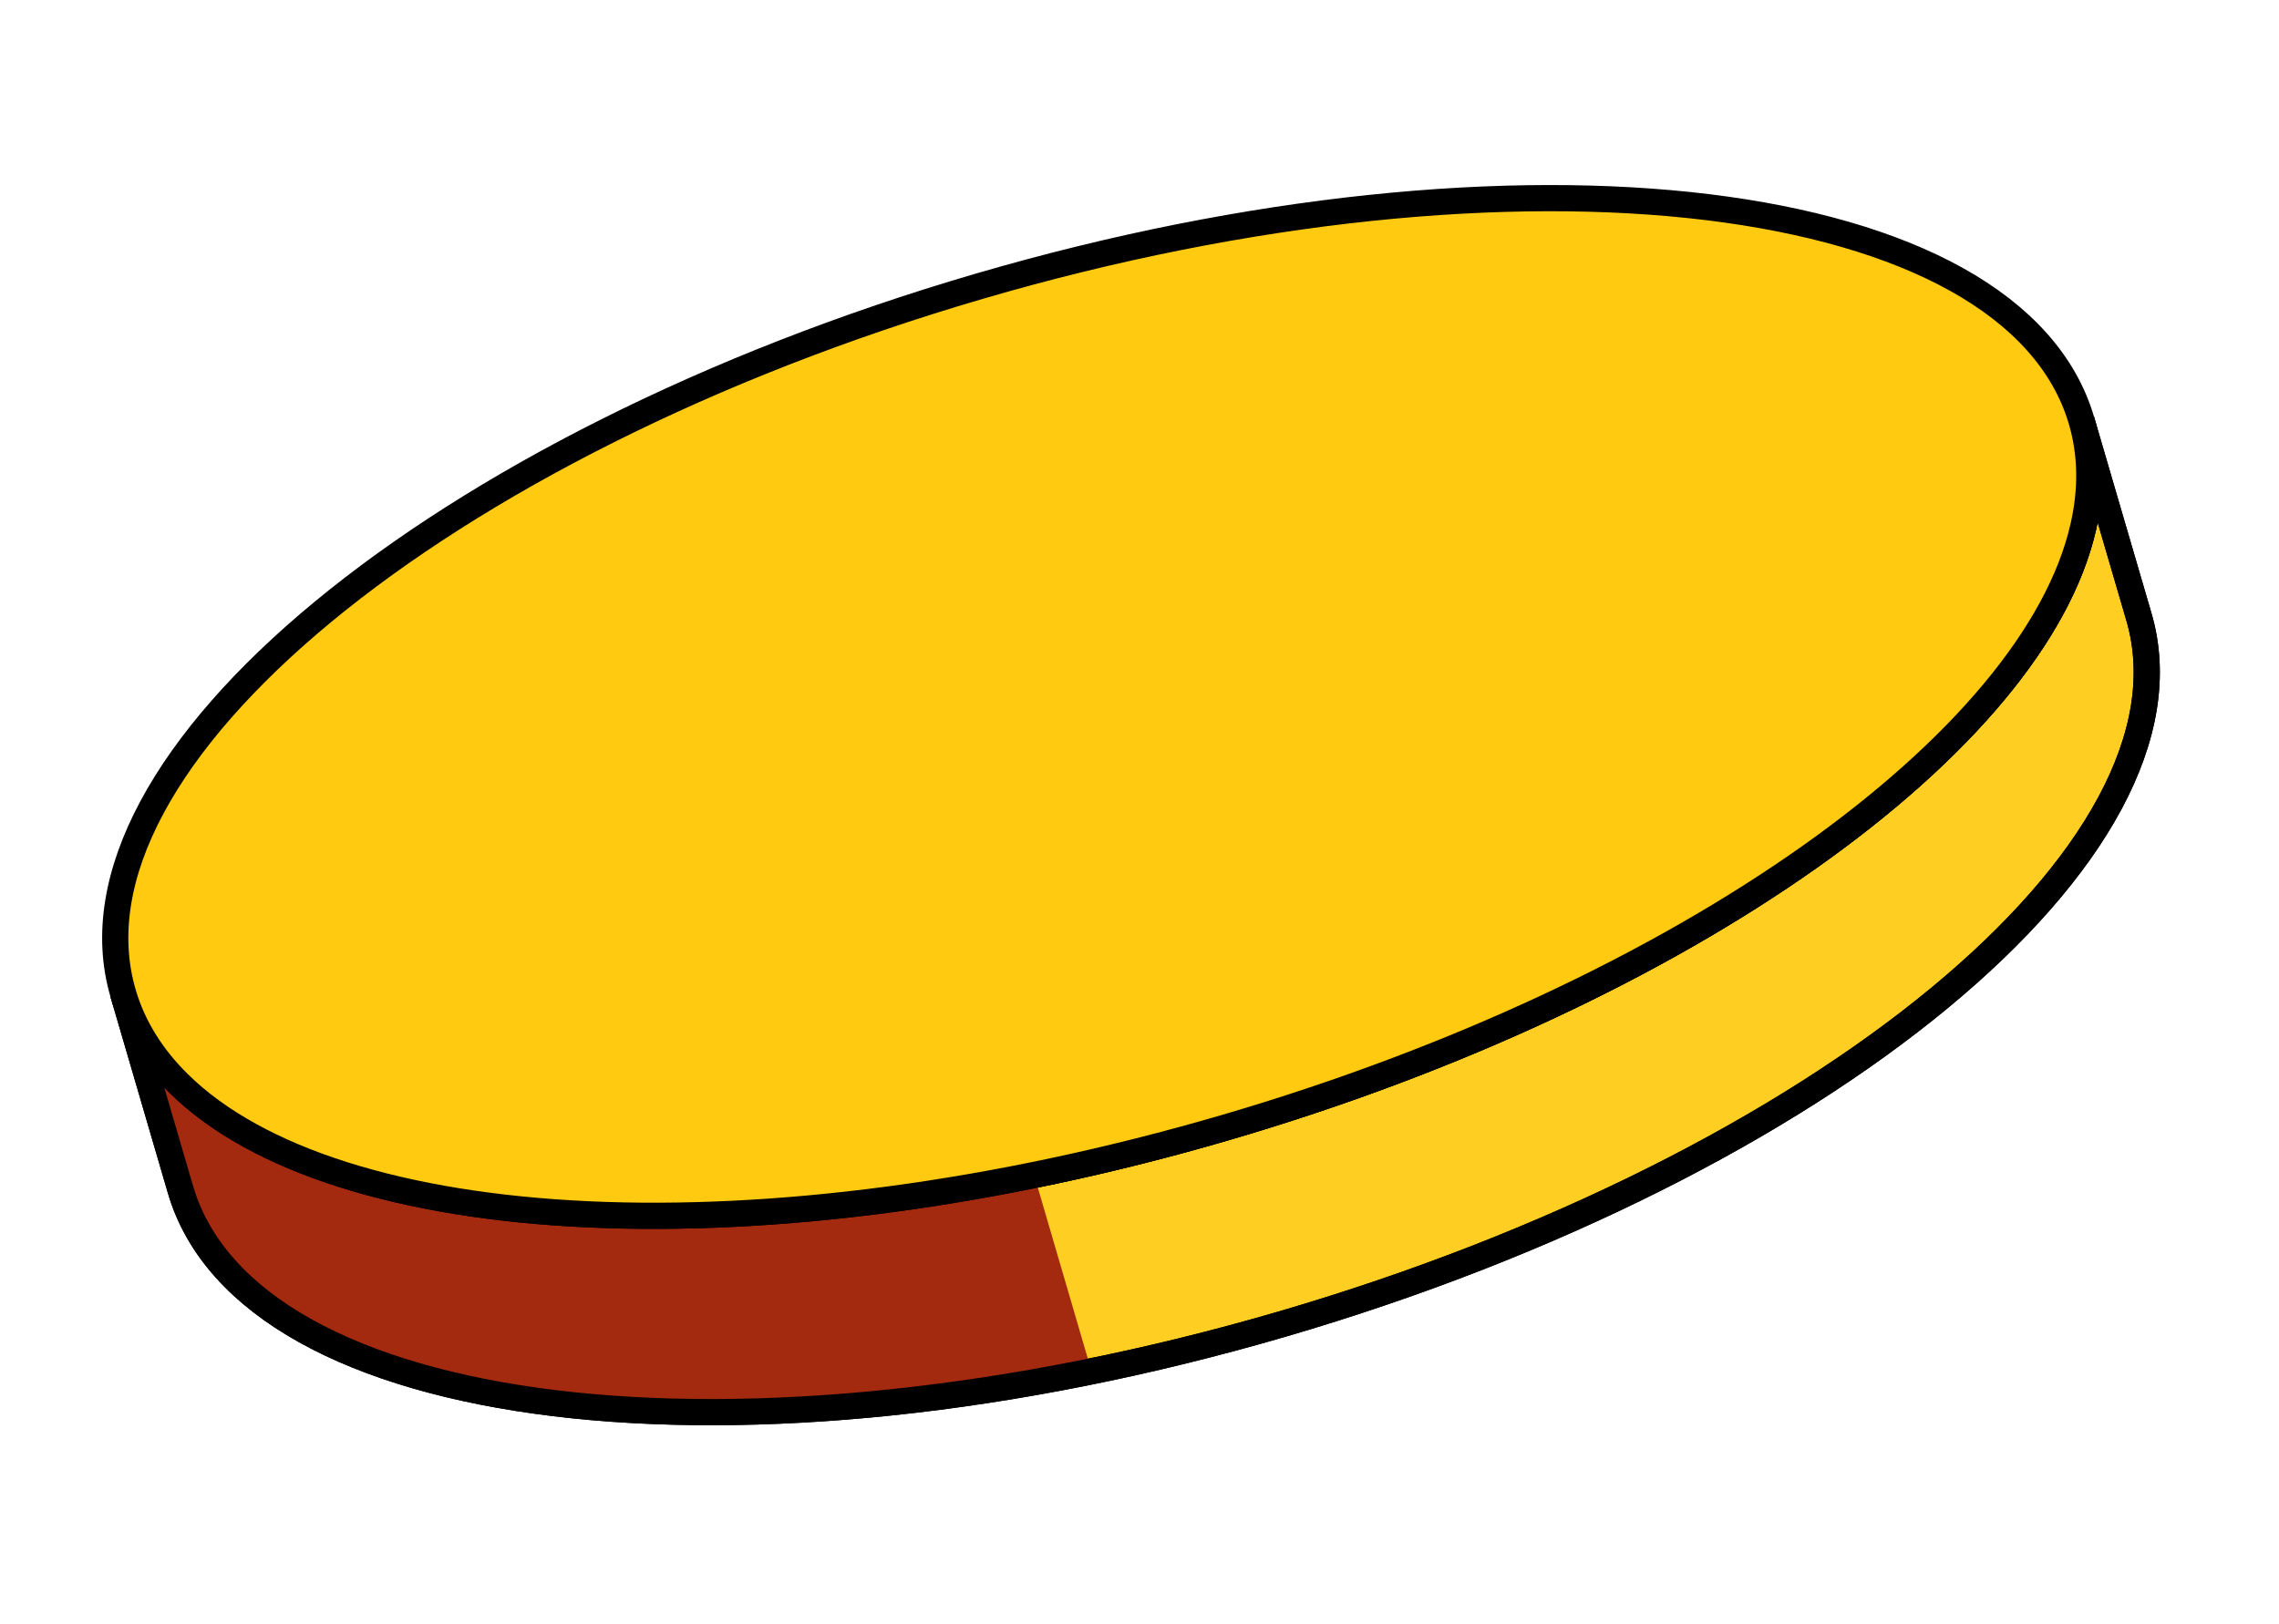
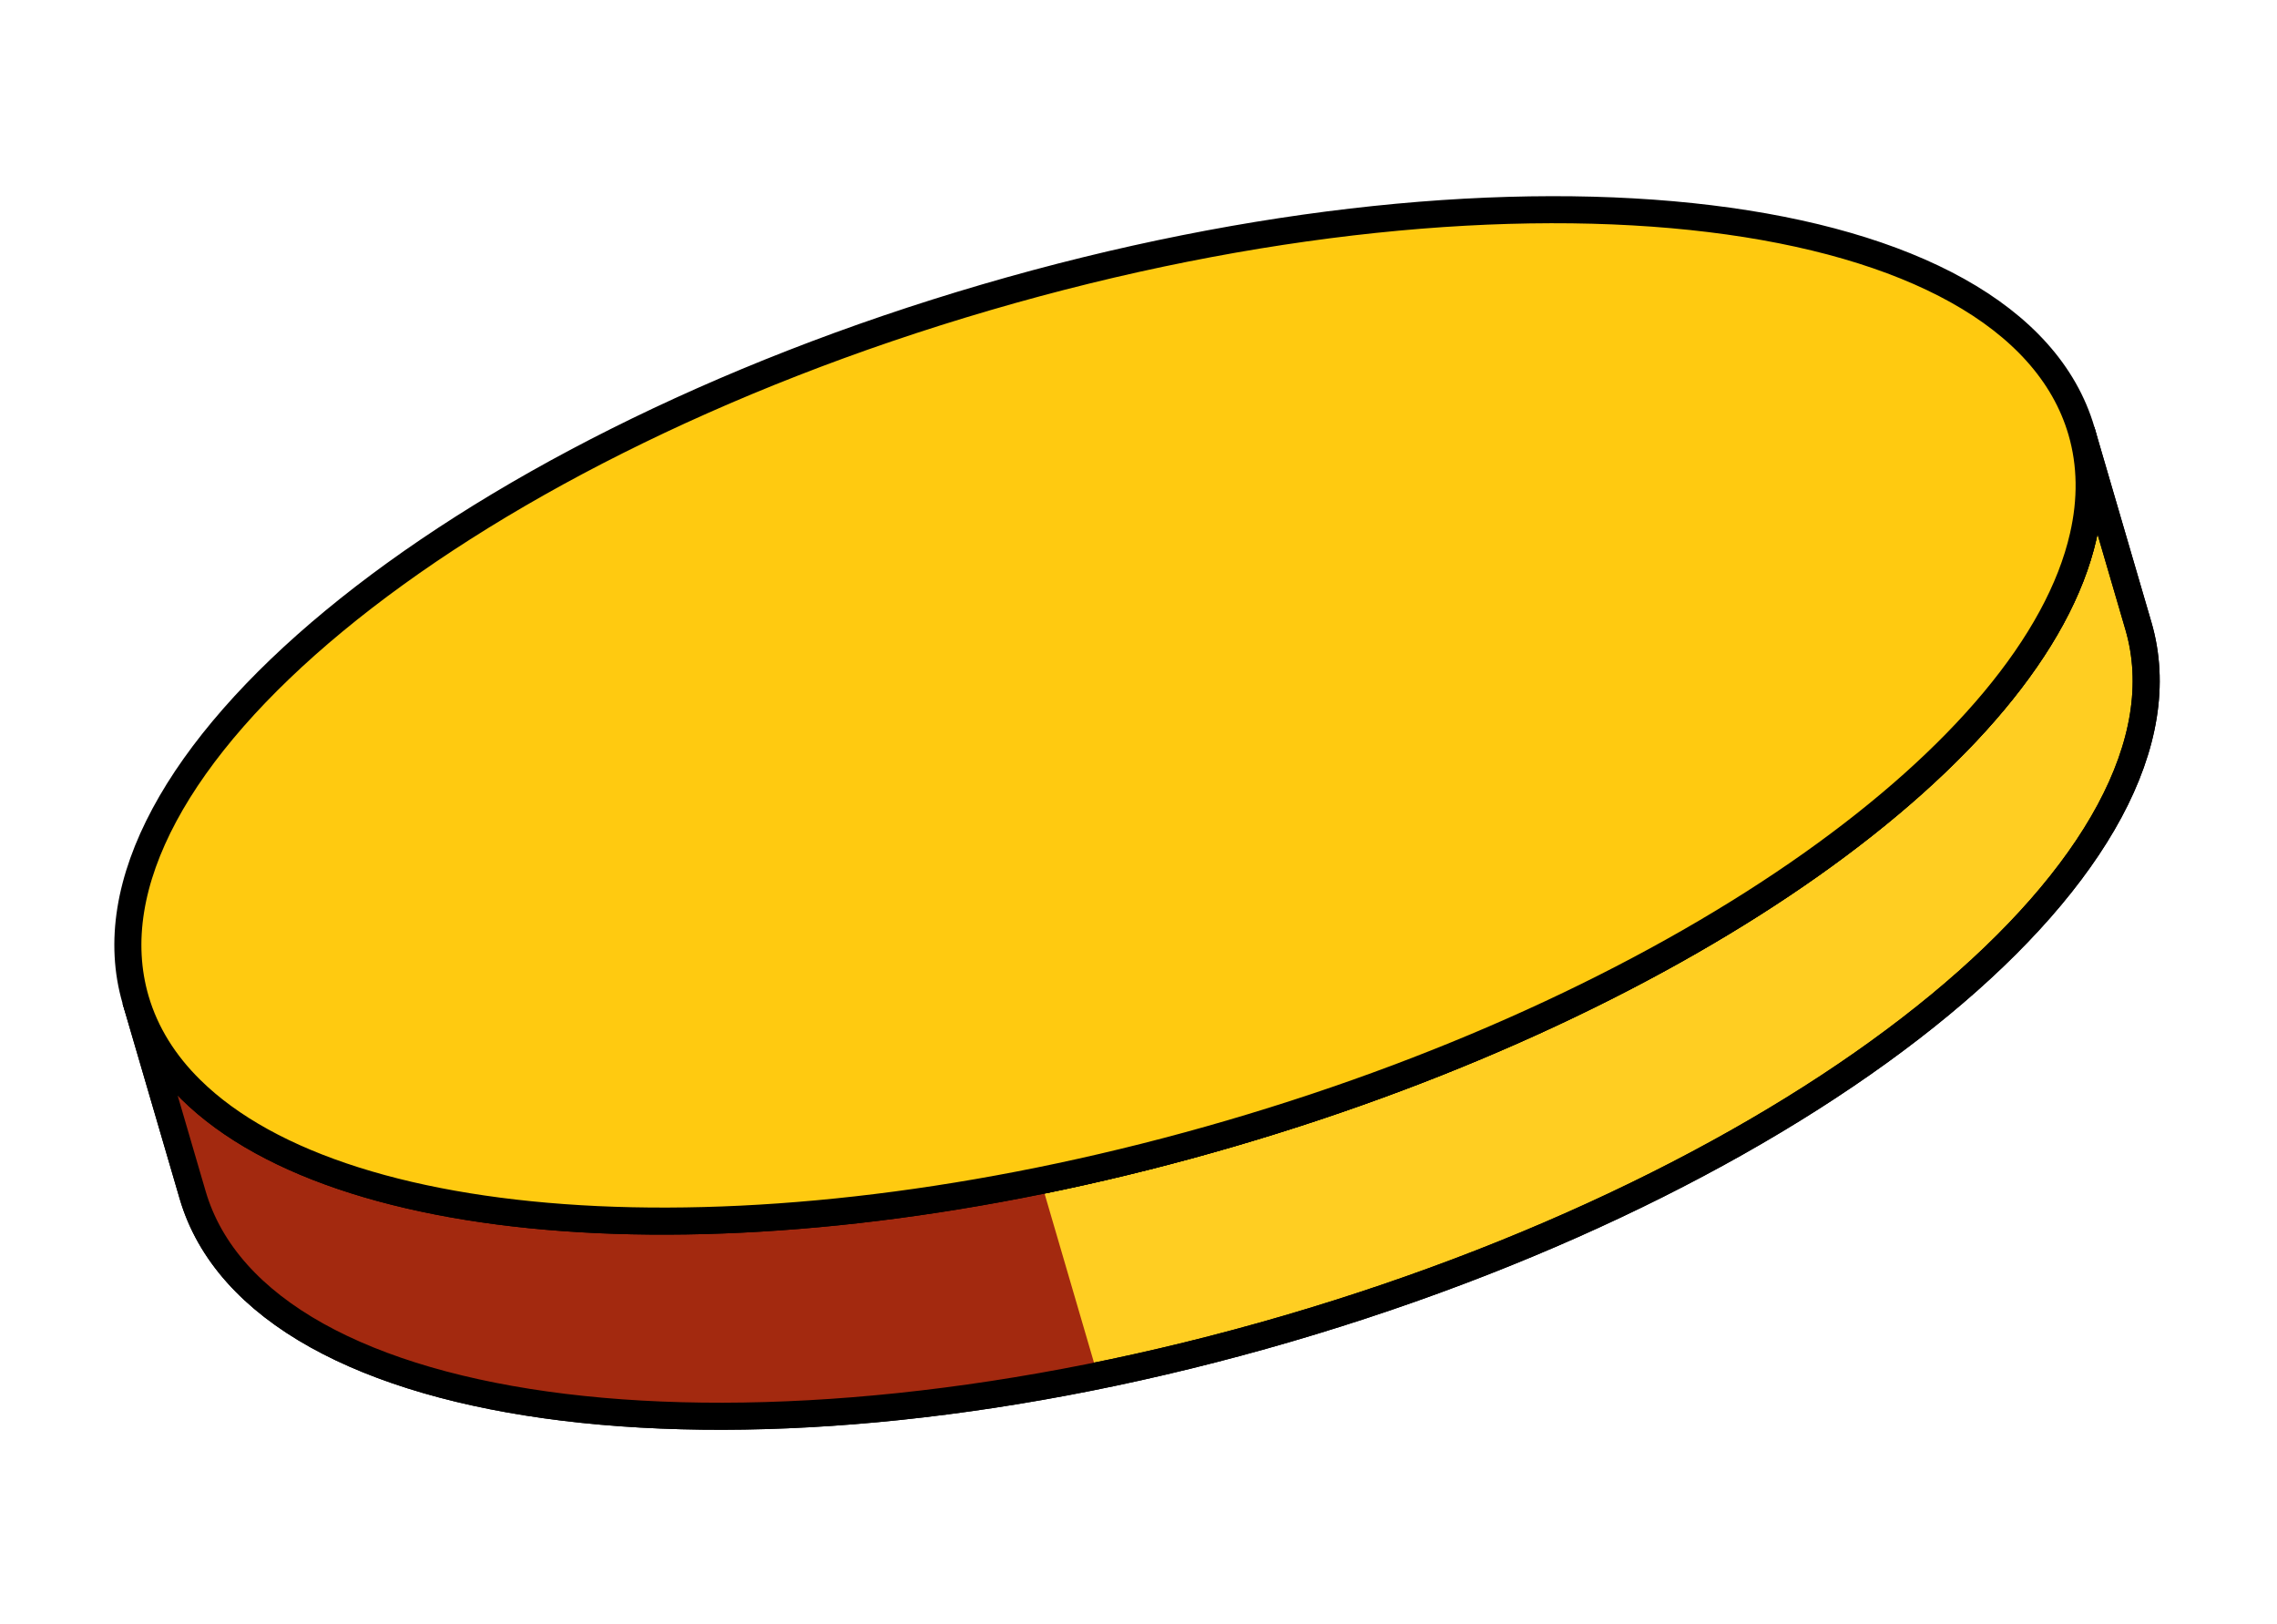
- <svg xmlns="http://www.w3.org/2000/svg" width="87" height="62" viewBox="0 0 87 62" fill="none">
+ <svg xmlns="http://www.w3.org/2000/svg" width="101" height="72" viewBox="0 0 101 72" fill="none">
  <g id="Group 14530">
-     <path id="Vector" d="M79.462 16.064C79.838 17.351 79.85 18.717 79.53 20.113C77.665 28.331 64.406 37.903 46.771 43.059C29.136 48.215 12.819 47.291 6.82 41.373C5.799 40.369 5.073 39.212 4.697 37.924L6.889 45.422C9.483 54.294 28.319 56.592 48.963 50.556C69.607 44.52 84.248 32.434 81.654 23.561L79.462 16.064Z" fill="#FFCE22" stroke="black" />
-     <path id="Vector_2" d="M39.477 44.868C24.775 47.859 11.98 46.464 6.82 41.373C5.799 40.369 5.073 39.212 4.697 37.924L6.889 45.422C9.173 53.235 24.052 55.95 41.669 52.365L39.477 44.868Z" fill="#A3290F" />
-     <path id="Vector_3" d="M79.462 16.064C79.838 17.351 79.85 18.717 79.53 20.113C77.665 28.331 64.406 37.903 46.771 43.059C29.136 48.215 12.819 47.291 6.82 41.373C5.799 40.369 5.073 39.212 4.697 37.924L6.889 45.422C9.483 54.294 28.319 56.592 48.963 50.556C69.607 44.52 84.248 32.434 81.654 23.561L79.462 16.064Z" stroke="black" />
-     <path id="Vector_4" d="M37.377 10.932C16.733 16.968 2.105 29.061 4.697 37.924C5.073 39.212 5.799 40.369 6.821 41.373C12.819 47.291 29.136 48.215 46.771 43.059C64.406 37.902 77.665 28.33 79.53 20.113C79.851 18.716 79.838 17.351 79.462 16.064C76.87 7.2 58.021 4.896 37.377 10.932Z" fill="#FFCA10" stroke="black" />
+     <path id="Vector" d="M92.323 19.112C92.758 20.598 92.772 22.174 92.403 23.786C90.25 33.273 74.943 44.323 54.585 50.275C34.227 56.228 15.39 55.161 8.465 48.329C7.286 47.17 6.449 45.834 6.014 44.348L8.545 53.003C11.54 63.246 33.284 65.899 57.115 58.931C80.947 51.962 97.849 38.009 94.854 27.767L92.323 19.112Z" fill="#FFCE22" stroke="black" stroke-width="1.2" />
+     <path id="Vector_2" d="M46.164 52.364C29.193 55.817 14.422 54.206 8.465 48.329C7.286 47.17 6.449 45.834 6.014 44.348L8.545 53.003C11.182 62.023 28.358 65.157 48.695 61.019L46.164 52.364Z" fill="#A3290F" />
+     <path id="Vector_3" d="M92.323 19.112C92.758 20.598 92.772 22.174 92.403 23.786C90.25 33.273 74.943 44.323 54.585 50.275C34.227 56.228 15.39 55.161 8.465 48.329C7.286 47.17 6.449 45.834 6.014 44.348L8.545 53.003C11.54 63.246 33.284 65.899 57.115 58.931C80.947 51.962 97.849 38.009 94.854 27.767L92.323 19.112Z" stroke="black" stroke-width="1.2" />
+     <path id="Vector_4" d="M43.742 13.188C19.91 20.156 3.023 34.115 6.015 44.348C6.45 45.834 7.287 47.17 8.467 48.329C15.392 55.161 34.228 56.228 54.586 50.275C74.944 44.323 90.251 33.273 92.404 23.786C92.774 22.174 92.76 20.598 92.325 19.111C89.333 8.879 67.574 6.219 43.742 13.188Z" fill="#FFCA10" stroke="black" stroke-width="1.2" />
  </g>
</svg>
